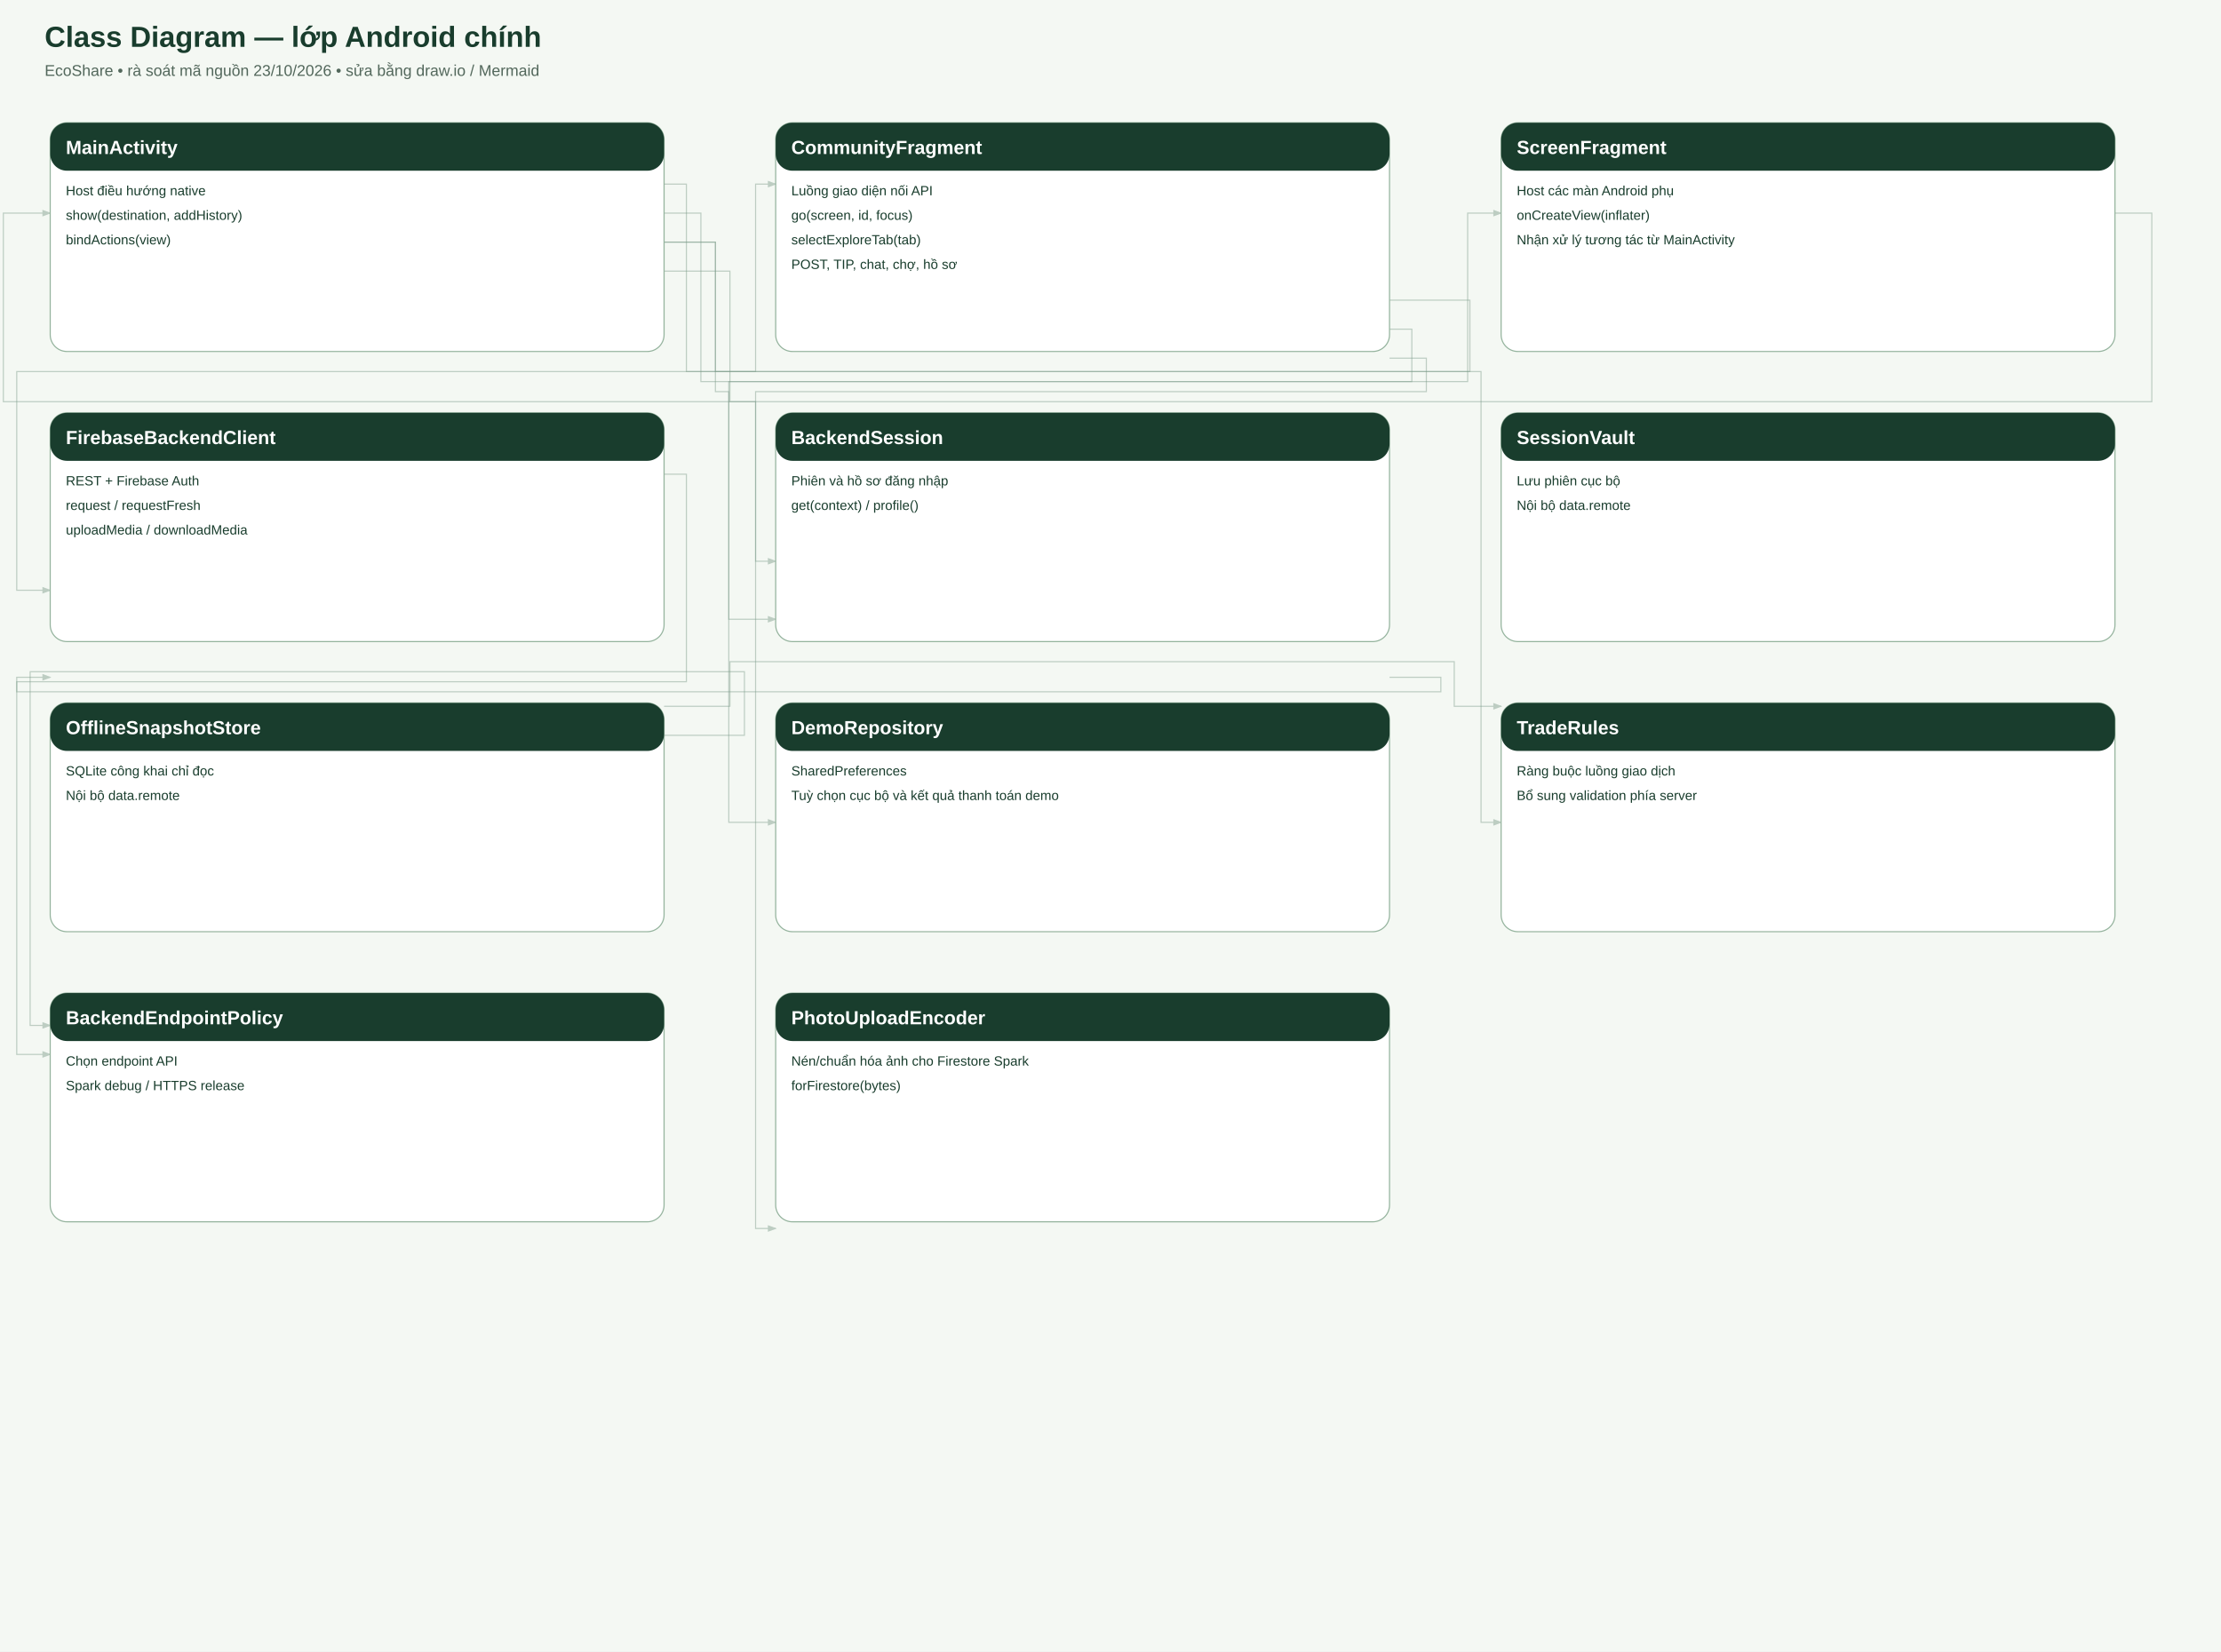
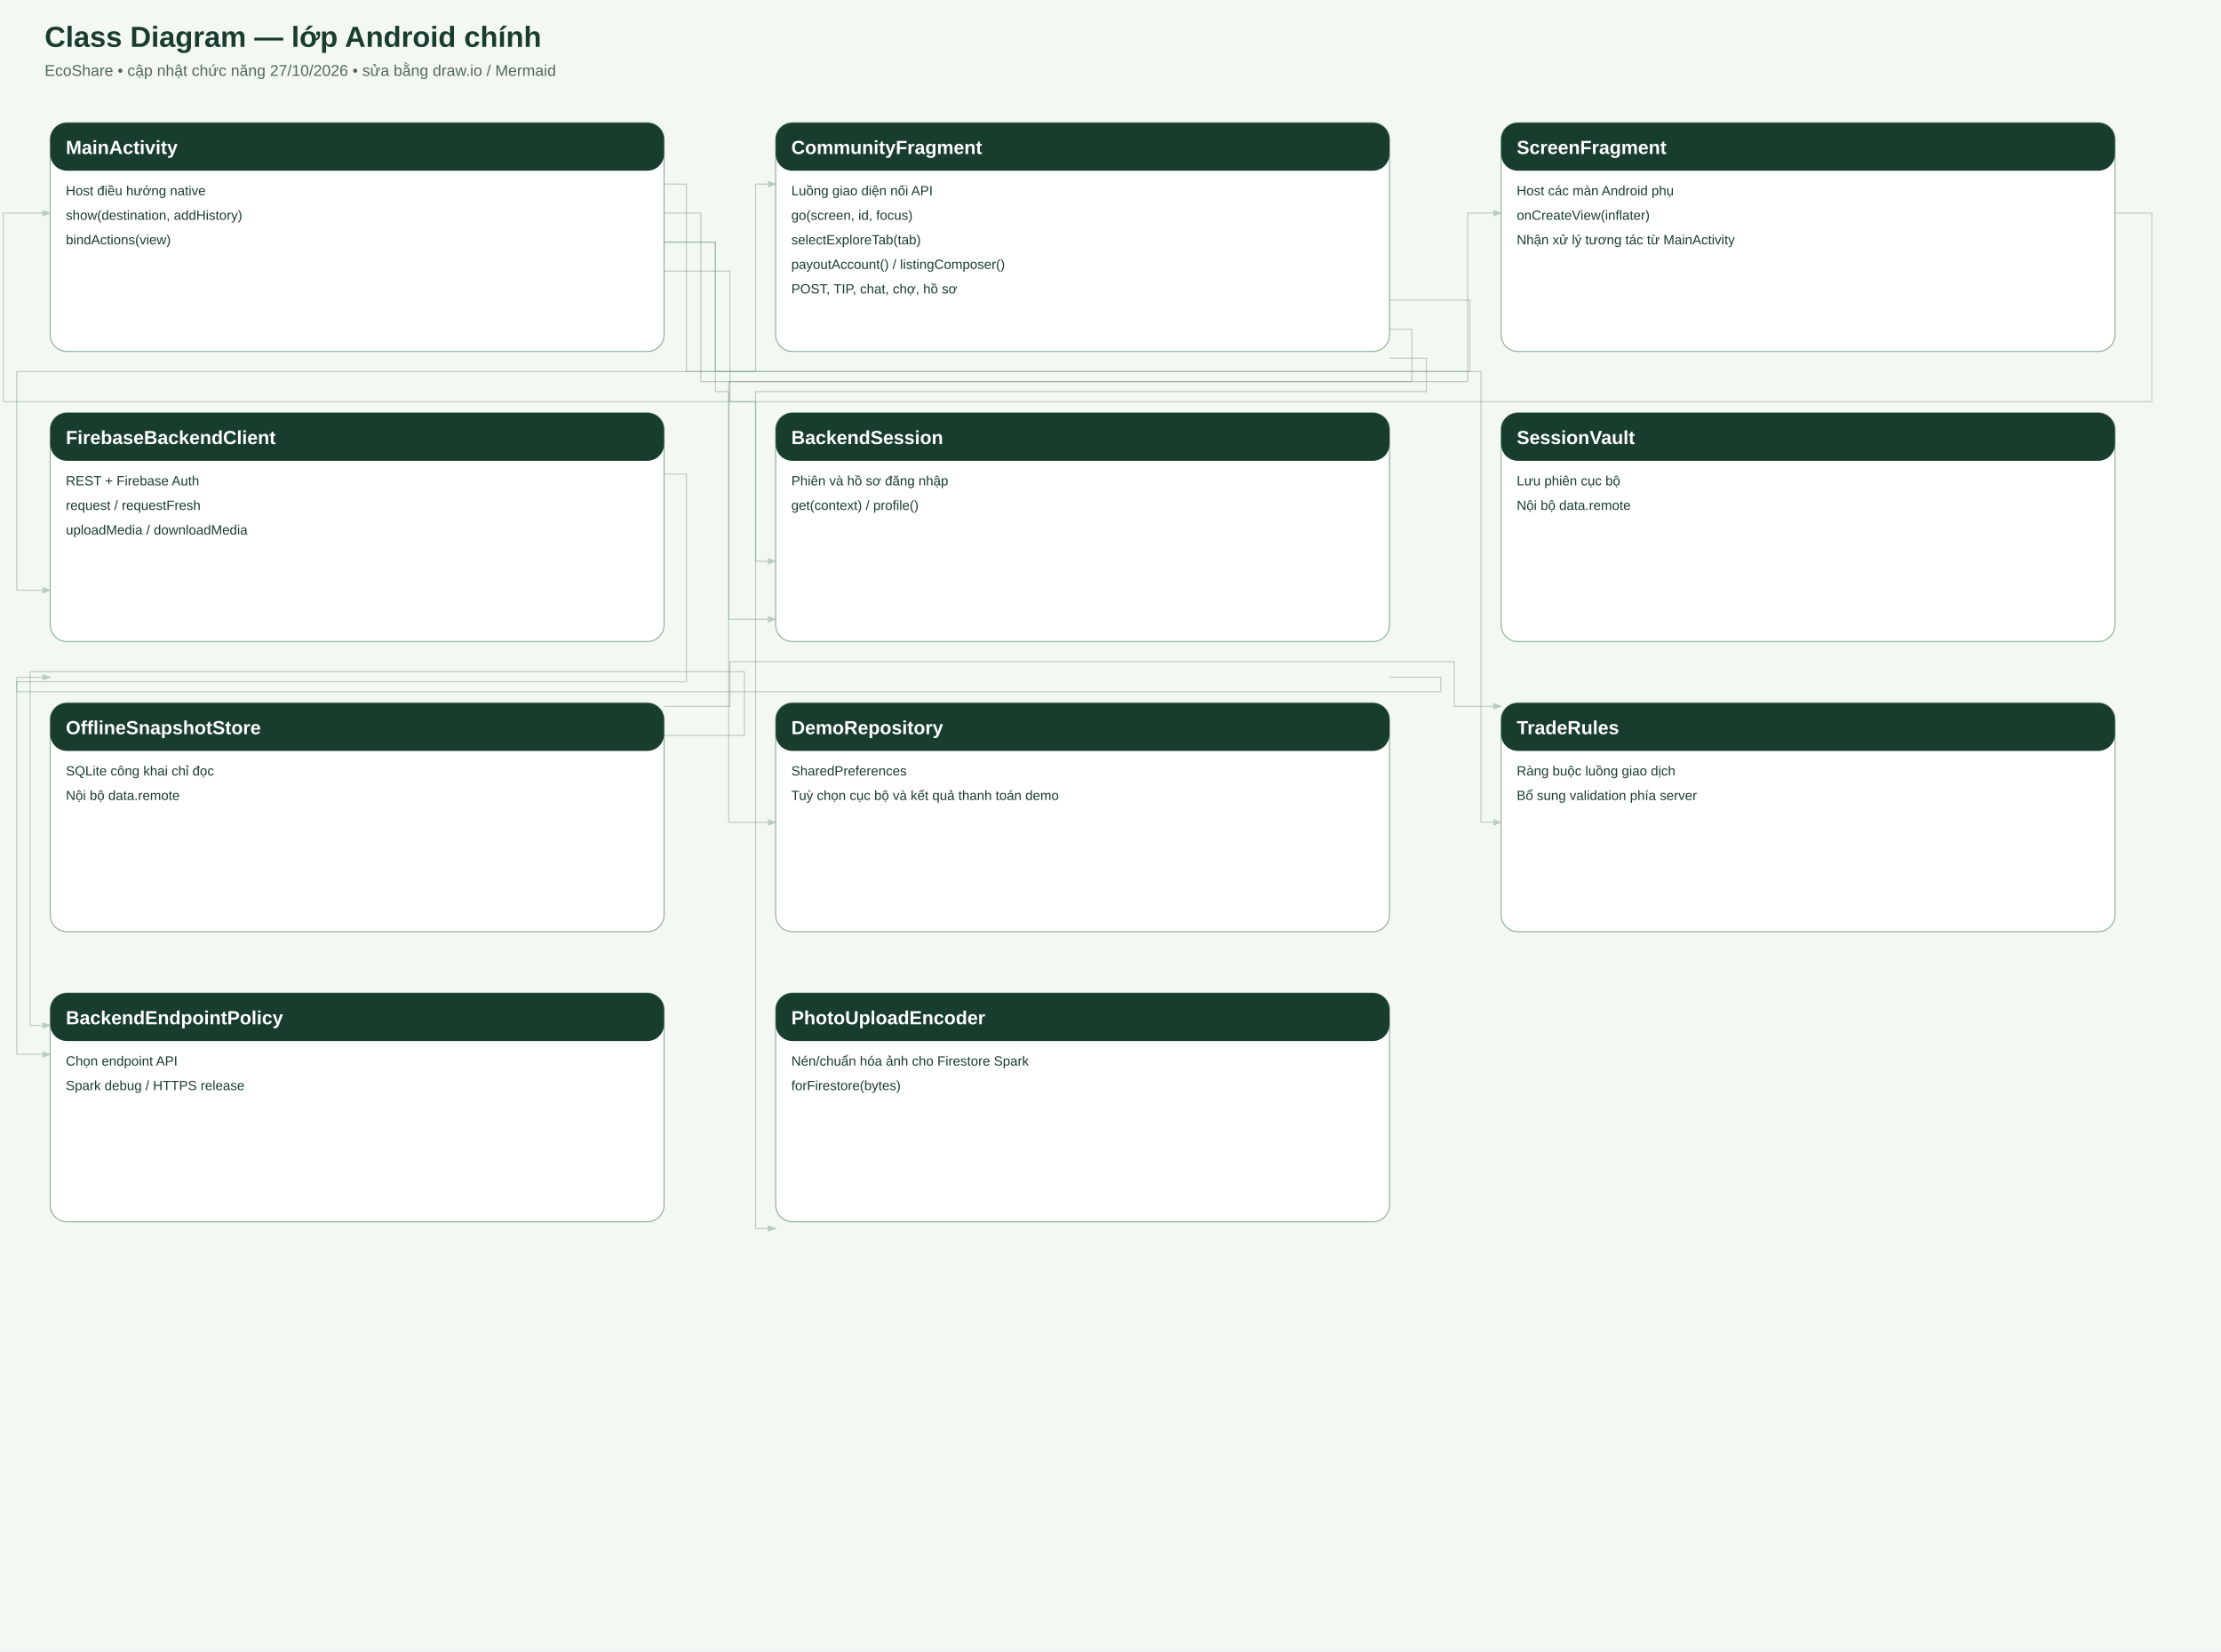
<svg xmlns="http://www.w3.org/2000/svg" width="1990" height="1480" viewBox="0 0 1990 1480" role="img" aria-label="Class Diagram — lớp Android chính">
  <defs>
    <marker id="arrow" markerWidth="8" markerHeight="8" refX="7" refY="3" orient="auto">
      <path d="M0,0 L0,6 L8,3 z" fill="#799987" />
    </marker>
  </defs>
  <rect width="100%" height="100%" fill="#f4f8f3" />
  <text x="40" y="42" font-family="Arial,sans-serif" font-size="26" font-weight="bold" fill="#193d2d">Class Diagram — lớp Android chính</text>
-   <text x="40" y="68" font-family="Arial,sans-serif" font-size="14" fill="#52675b">EcoShare • rà soát mã nguồn 23/10/2026 • sửa bằng draw.io / Mermaid</text>
+   <text x="40" y="68" font-family="Arial,sans-serif" font-size="14" fill="#52675b">EcoShare • cập nhật chức năng 27/10/2026 • sửa bằng draw.io / Mermaid</text>
  <path d="M595,165 L615,165 L615,333 L677,333 L677,165 L695,165" stroke="#799987" opacity="0.45" fill="none" marker-end="url(#arrow)" />
  <path d="M595,191 L628,191 L628,342 L1315,342 L1315,191 L1345,191" stroke="#799987" opacity="0.45" fill="none" marker-end="url(#arrow)" />
  <path d="M595,217 L641,217 L641,351 L653,351 L653,737 L695,737" stroke="#799987" opacity="0.45" fill="none" marker-end="url(#arrow)" />
  <path d="M595,243 L654,243 L654,360 L677,360 L677,503 L695,503" stroke="#799987" opacity="0.45" fill="none" marker-end="url(#arrow)" />
  <path d="M1245,269 L1317,269 L1317,333 L15,333 L15,529 L45,529" stroke="#799987" opacity="0.45" fill="none" marker-end="url(#arrow)" />
  <path d="M1245,295 L1265,295 L1265,342 L653,342 L653,555 L695,555" stroke="#799987" opacity="0.45" fill="none" marker-end="url(#arrow)" />
  <path d="M1245,321 L1278,321 L1278,351 L677,351 L677,1101 L695,1101" stroke="#799987" opacity="0.45" fill="none" marker-end="url(#arrow)" />
  <path d="M1245,607 L1291,607 L1291,620 L15,620 L15,607 L45,607" stroke="#799987" opacity="0.45" fill="none" marker-end="url(#arrow)" />
  <path d="M595,633 L654,633 L654,593 L1303,593 L1303,633 L1345,633" stroke="#799987" opacity="0.45" fill="none" marker-end="url(#arrow)" />
  <path d="M595,659 L667,659 L667,602 L27,602 L27,919 L45,919" stroke="#799987" opacity="0.45" fill="none" marker-end="url(#arrow)" />
  <path d="M595,425 L615,425 L615,611 L15,611 L15,945 L45,945" stroke="#799987" opacity="0.45" fill="none" marker-end="url(#arrow)" />
  <path d="M1895,191 L1928,191 L1928,360 L3,360 L3,191 L45,191" stroke="#799987" opacity="0.45" fill="none" marker-end="url(#arrow)" />
  <path d="M595,217 L641,217 L641,333 L1327,333 L1327,737 L1345,737" stroke="#799987" opacity="0.45" fill="none" marker-end="url(#arrow)" />
  <g>
    <rect x="45" y="110" width="550" height="205" rx="15" fill="white" stroke="#94b39d" />
    <rect x="45" y="110" width="550" height="43" rx="15" fill="#193d2d" />
    <text x="59" y="138" font-family="Arial,sans-serif" font-size="17" font-weight="bold" fill="white">MainActivity</text>
    <text x="59" y="175" font-family="Arial,sans-serif" font-size="12" fill="#193d2d">Host điều hướng native</text>
    <text x="59" y="197" font-family="Arial,sans-serif" font-size="12" fill="#193d2d">show(destination, addHistory)</text>
    <text x="59" y="219" font-family="Arial,sans-serif" font-size="12" fill="#193d2d">bindActions(view)</text>
  </g>
  <g>
    <rect x="695" y="110" width="550" height="205" rx="15" fill="white" stroke="#94b39d" />
    <rect x="695" y="110" width="550" height="43" rx="15" fill="#193d2d" />
    <text x="709" y="138" font-family="Arial,sans-serif" font-size="17" font-weight="bold" fill="white">CommunityFragment</text>
    <text x="709" y="175" font-family="Arial,sans-serif" font-size="12" fill="#193d2d">Luồng giao diện nối API</text>
    <text x="709" y="197" font-family="Arial,sans-serif" font-size="12" fill="#193d2d">go(screen, id, focus)</text>
    <text x="709" y="219" font-family="Arial,sans-serif" font-size="12" fill="#193d2d">selectExploreTab(tab)</text>
-     <text x="709" y="241" font-family="Arial,sans-serif" font-size="12" fill="#193d2d">POST, TIP, chat, chợ, hồ sơ</text>
+     <text x="709" y="241" font-family="Arial,sans-serif" font-size="12" fill="#193d2d">payoutAccount() / listingComposer()</text>
+     <text x="709" y="263" font-family="Arial,sans-serif" font-size="12" fill="#193d2d">POST, TIP, chat, chợ, hồ sơ</text>
  </g>
  <g>
    <rect x="1345" y="110" width="550" height="205" rx="15" fill="white" stroke="#94b39d" />
    <rect x="1345" y="110" width="550" height="43" rx="15" fill="#193d2d" />
    <text x="1359" y="138" font-family="Arial,sans-serif" font-size="17" font-weight="bold" fill="white">ScreenFragment</text>
    <text x="1359" y="175" font-family="Arial,sans-serif" font-size="12" fill="#193d2d">Host các màn Android phụ</text>
    <text x="1359" y="197" font-family="Arial,sans-serif" font-size="12" fill="#193d2d">onCreateView(inflater)</text>
    <text x="1359" y="219" font-family="Arial,sans-serif" font-size="12" fill="#193d2d">Nhận xử lý tương tác từ MainActivity</text>
  </g>
  <g>
    <rect x="45" y="370" width="550" height="205" rx="15" fill="white" stroke="#94b39d" />
    <rect x="45" y="370" width="550" height="43" rx="15" fill="#193d2d" />
    <text x="59" y="398" font-family="Arial,sans-serif" font-size="17" font-weight="bold" fill="white">FirebaseBackendClient</text>
    <text x="59" y="435" font-family="Arial,sans-serif" font-size="12" fill="#193d2d">REST + Firebase Auth</text>
    <text x="59" y="457" font-family="Arial,sans-serif" font-size="12" fill="#193d2d">request / requestFresh</text>
    <text x="59" y="479" font-family="Arial,sans-serif" font-size="12" fill="#193d2d">uploadMedia / downloadMedia</text>
  </g>
  <g>
    <rect x="695" y="370" width="550" height="205" rx="15" fill="white" stroke="#94b39d" />
    <rect x="695" y="370" width="550" height="43" rx="15" fill="#193d2d" />
    <text x="709" y="398" font-family="Arial,sans-serif" font-size="17" font-weight="bold" fill="white">BackendSession</text>
    <text x="709" y="435" font-family="Arial,sans-serif" font-size="12" fill="#193d2d">Phiên và hồ sơ đăng nhập</text>
    <text x="709" y="457" font-family="Arial,sans-serif" font-size="12" fill="#193d2d">get(context) / profile()</text>
  </g>
  <g>
    <rect x="1345" y="370" width="550" height="205" rx="15" fill="white" stroke="#94b39d" />
    <rect x="1345" y="370" width="550" height="43" rx="15" fill="#193d2d" />
    <text x="1359" y="398" font-family="Arial,sans-serif" font-size="17" font-weight="bold" fill="white">SessionVault</text>
    <text x="1359" y="435" font-family="Arial,sans-serif" font-size="12" fill="#193d2d">Lưu phiên cục bộ</text>
    <text x="1359" y="457" font-family="Arial,sans-serif" font-size="12" fill="#193d2d">Nội bộ data.remote</text>
  </g>
  <g>
    <rect x="45" y="630" width="550" height="205" rx="15" fill="white" stroke="#94b39d" />
    <rect x="45" y="630" width="550" height="43" rx="15" fill="#193d2d" />
    <text x="59" y="658" font-family="Arial,sans-serif" font-size="17" font-weight="bold" fill="white">OfflineSnapshotStore</text>
    <text x="59" y="695" font-family="Arial,sans-serif" font-size="12" fill="#193d2d">SQLite công khai chỉ đọc</text>
    <text x="59" y="717" font-family="Arial,sans-serif" font-size="12" fill="#193d2d">Nội bộ data.remote</text>
  </g>
  <g>
    <rect x="695" y="630" width="550" height="205" rx="15" fill="white" stroke="#94b39d" />
    <rect x="695" y="630" width="550" height="43" rx="15" fill="#193d2d" />
    <text x="709" y="658" font-family="Arial,sans-serif" font-size="17" font-weight="bold" fill="white">DemoRepository</text>
    <text x="709" y="695" font-family="Arial,sans-serif" font-size="12" fill="#193d2d">SharedPreferences</text>
    <text x="709" y="717" font-family="Arial,sans-serif" font-size="12" fill="#193d2d">Tuỳ chọn cục bộ và kết quả thanh toán demo</text>
  </g>
  <g>
    <rect x="1345" y="630" width="550" height="205" rx="15" fill="white" stroke="#94b39d" />
    <rect x="1345" y="630" width="550" height="43" rx="15" fill="#193d2d" />
    <text x="1359" y="658" font-family="Arial,sans-serif" font-size="17" font-weight="bold" fill="white">TradeRules</text>
    <text x="1359" y="695" font-family="Arial,sans-serif" font-size="12" fill="#193d2d">Ràng buộc luồng giao dịch</text>
    <text x="1359" y="717" font-family="Arial,sans-serif" font-size="12" fill="#193d2d">Bổ sung validation phía server</text>
  </g>
  <g>
    <rect x="45" y="890" width="550" height="205" rx="15" fill="white" stroke="#94b39d" />
    <rect x="45" y="890" width="550" height="43" rx="15" fill="#193d2d" />
    <text x="59" y="918" font-family="Arial,sans-serif" font-size="17" font-weight="bold" fill="white">BackendEndpointPolicy</text>
    <text x="59" y="955" font-family="Arial,sans-serif" font-size="12" fill="#193d2d">Chọn endpoint API</text>
    <text x="59" y="977" font-family="Arial,sans-serif" font-size="12" fill="#193d2d">Spark debug / HTTPS release</text>
  </g>
  <g>
    <rect x="695" y="890" width="550" height="205" rx="15" fill="white" stroke="#94b39d" />
    <rect x="695" y="890" width="550" height="43" rx="15" fill="#193d2d" />
    <text x="709" y="918" font-family="Arial,sans-serif" font-size="17" font-weight="bold" fill="white">PhotoUploadEncoder</text>
    <text x="709" y="955" font-family="Arial,sans-serif" font-size="12" fill="#193d2d">Nén/chuẩn hóa ảnh cho Firestore Spark</text>
    <text x="709" y="977" font-family="Arial,sans-serif" font-size="12" fill="#193d2d">forFirestore(bytes)</text>
  </g>
</svg>
